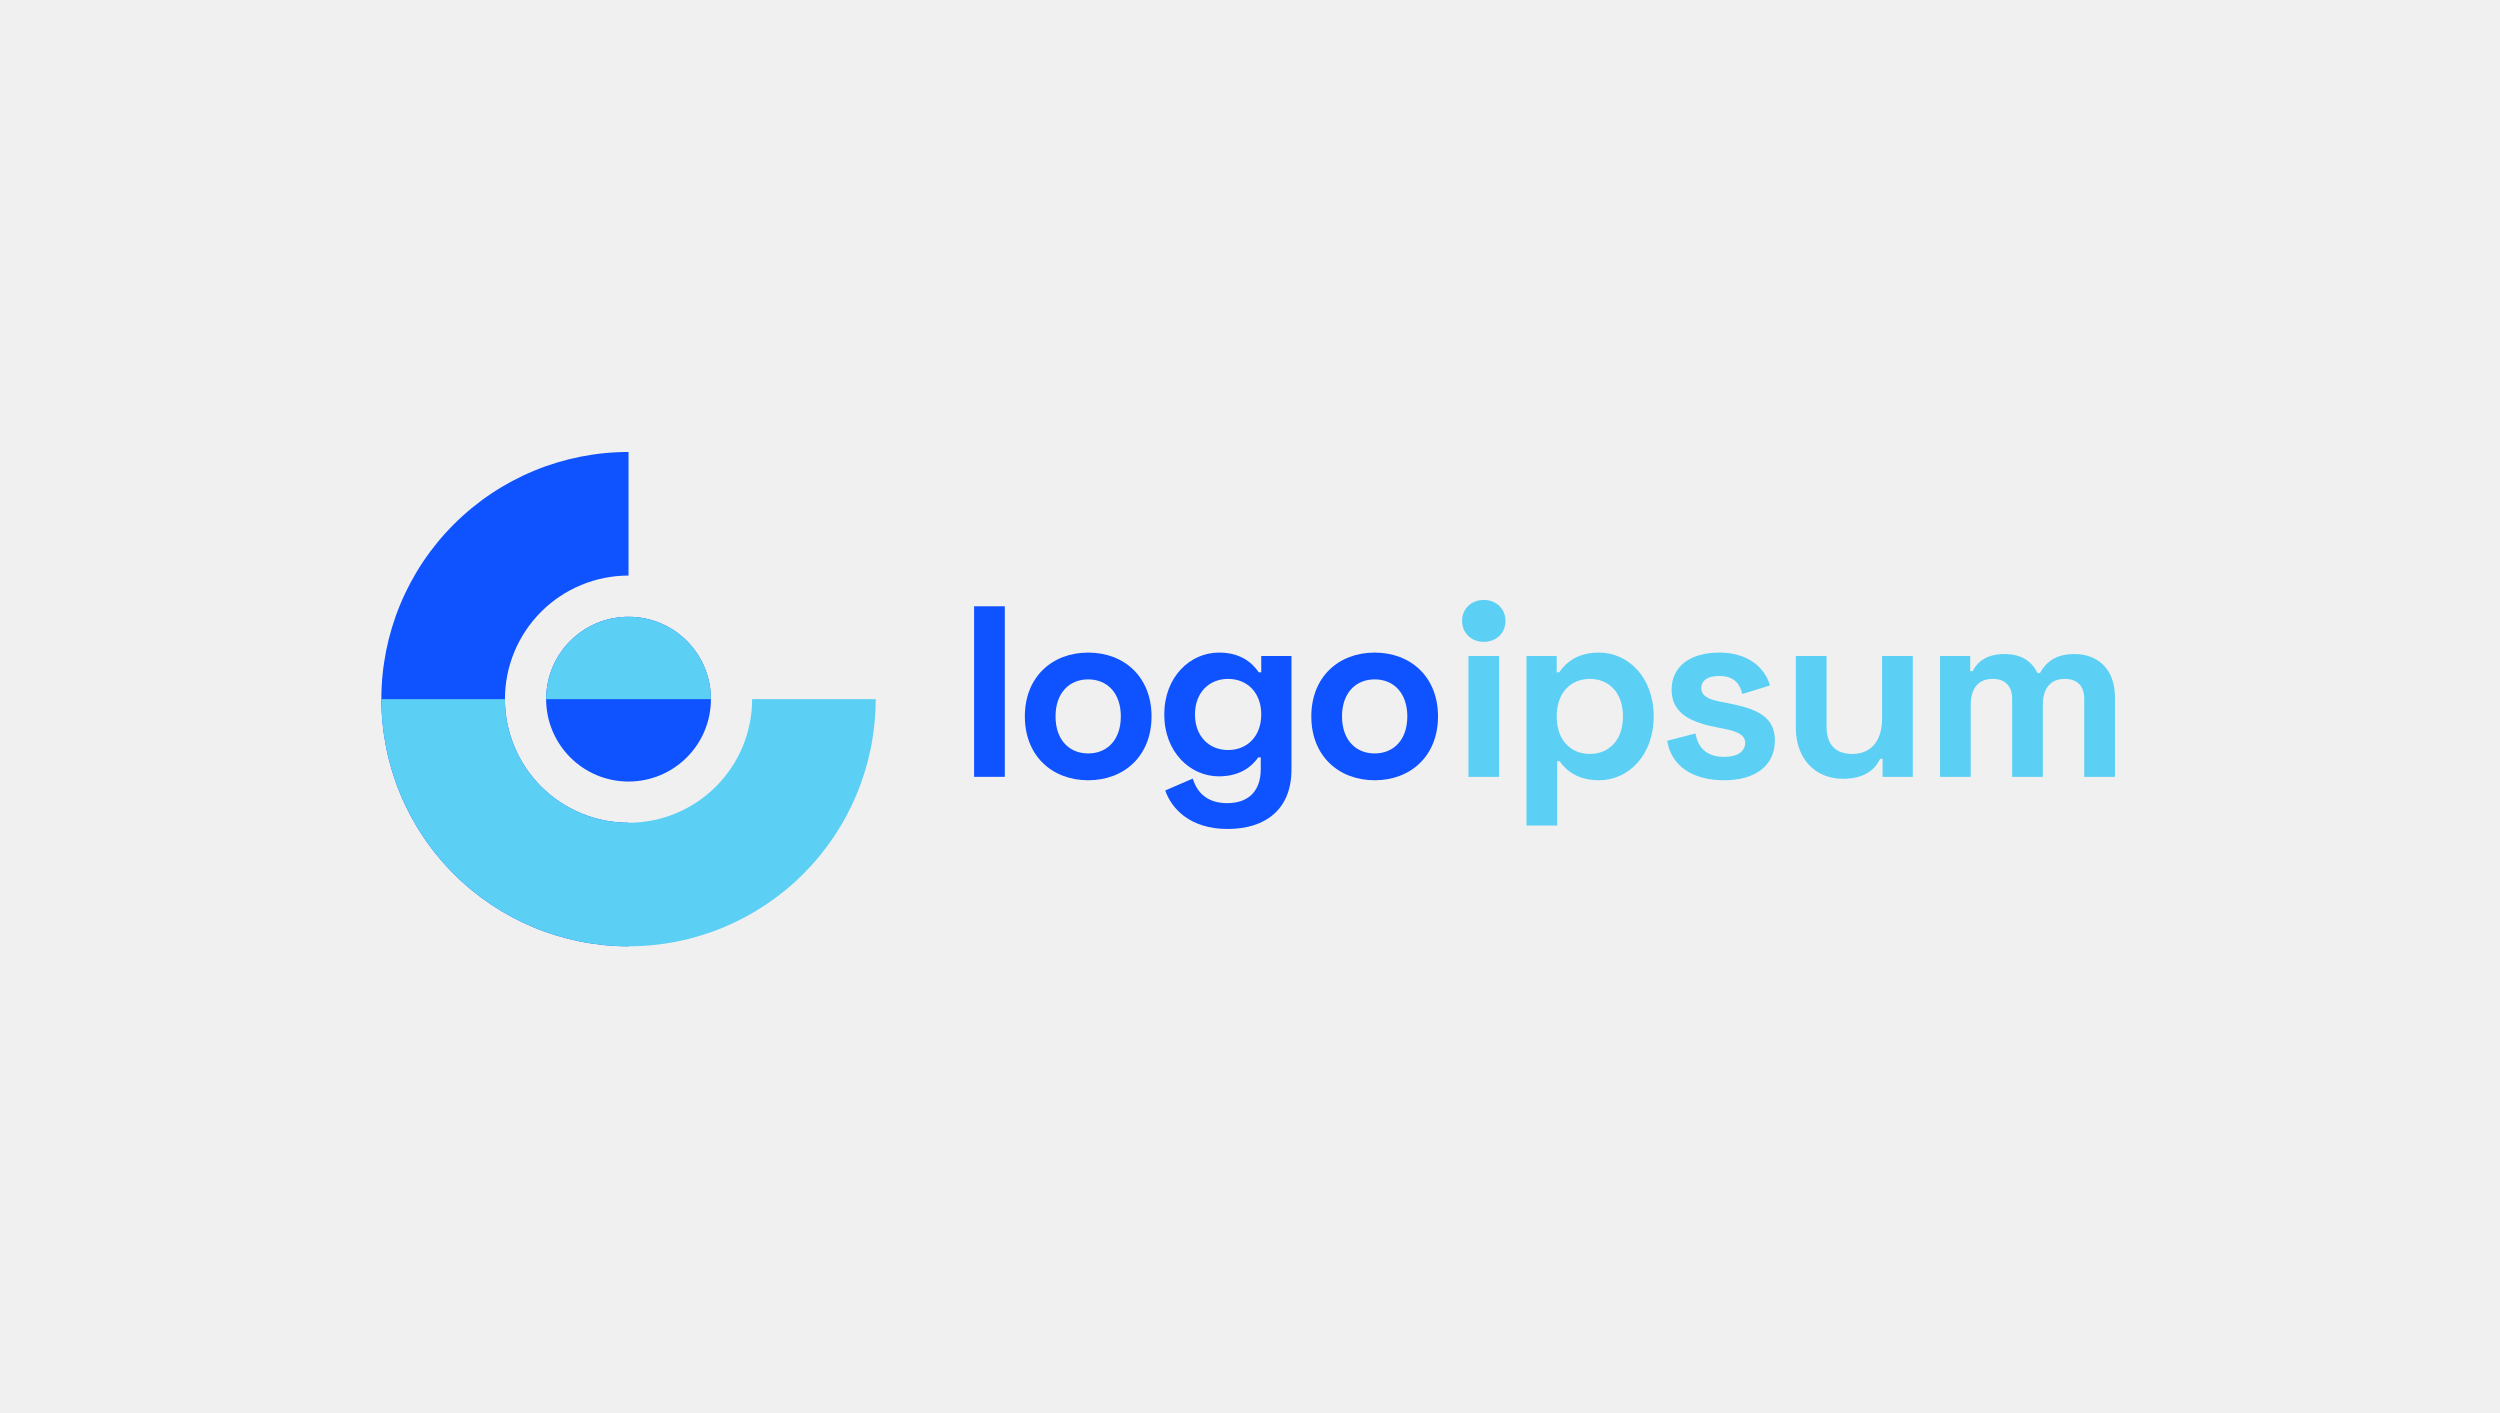
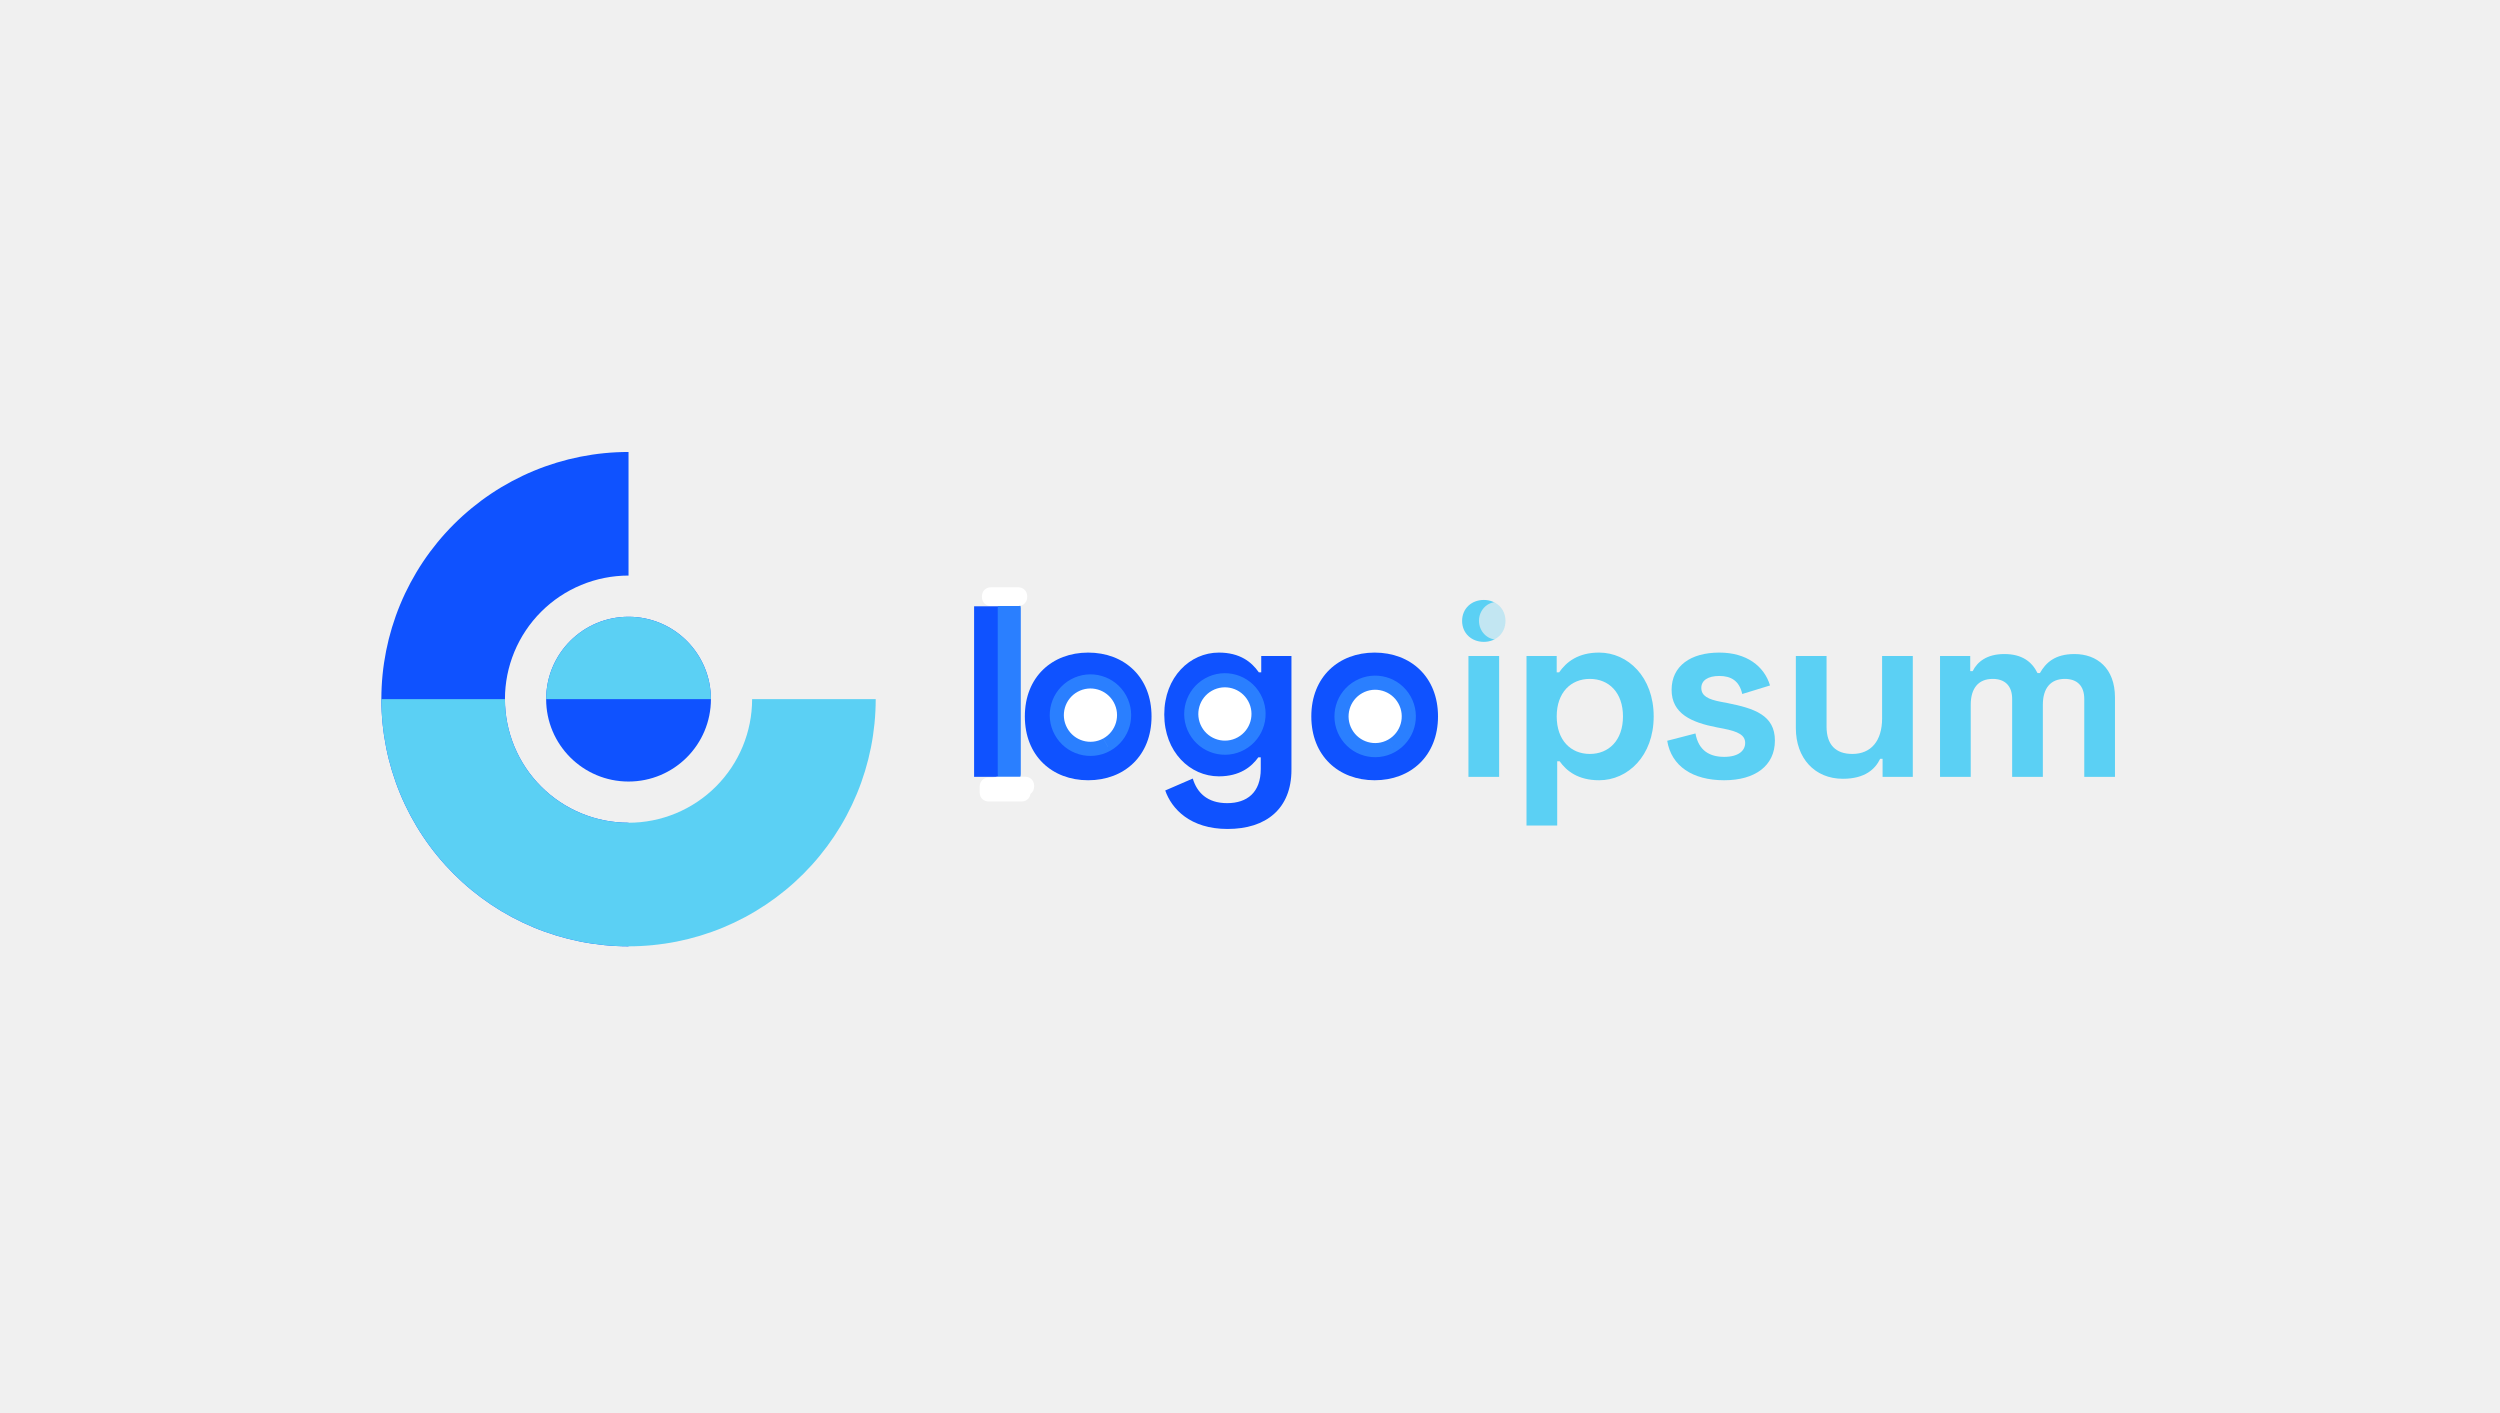
- <svg xmlns="http://www.w3.org/2000/svg" width="177" height="100" viewBox="0 0 177 100" fill="none">
-   <path d="M44.5 32C42.202 32 39.926 32.453 37.803 33.332C35.68 34.212 33.751 35.501 32.126 37.126C30.501 38.751 29.212 40.68 28.332 42.803C27.453 44.926 27 47.202 27 49.5C27 51.798 27.453 54.074 28.332 56.197C29.212 58.32 30.501 60.249 32.126 61.874C33.751 63.499 35.68 64.788 37.803 65.668C39.926 66.547 42.202 67 44.5 67L44.5 58.25C43.351 58.25 42.213 58.024 41.151 57.584C40.09 57.144 39.125 56.5 38.313 55.687C37.5 54.875 36.856 53.91 36.416 52.849C35.976 51.787 35.75 50.649 35.75 49.5C35.75 48.351 35.976 47.213 36.416 46.151C36.856 45.09 37.5 44.125 38.313 43.313C39.125 42.5 40.09 41.856 41.151 41.416C42.213 40.976 43.351 40.75 44.5 40.75V32Z" fill="#0F52FF" />
-   <circle cx="44.5" cy="49.5" r="5.833" fill="#0F52FF" />
-   <path d="M27 49.5C27 51.798 27.453 54.074 28.332 56.197C29.212 58.32 30.501 60.249 32.126 61.874C33.751 63.499 35.68 64.788 37.803 65.668C39.926 66.547 42.202 67 44.5 67C46.798 67 49.074 66.547 51.197 65.668C53.32 64.788 55.249 63.499 56.874 61.874C58.499 60.249 59.788 58.32 60.668 56.197C61.547 54.074 62 51.798 62 49.5L53.25 49.5C53.25 50.649 53.024 51.787 52.584 52.849C52.144 53.91 51.5 54.875 50.687 55.687C49.875 56.5 48.91 57.144 47.849 57.584C46.787 58.024 45.649 58.25 44.5 58.25C43.351 58.25 42.213 58.024 41.151 57.584C40.09 57.144 39.125 56.5 38.313 55.687C37.5 54.875 36.856 53.91 36.416 52.849C35.976 51.787 35.75 50.649 35.75 49.5L27 49.5Z" fill="#5BD0F4" />
-   <path d="M50.333 49.5C50.333 47.953 49.719 46.469 48.625 45.375C47.531 44.281 46.047 43.667 44.5 43.667C42.953 43.667 41.469 44.281 40.375 45.375C39.281 46.469 38.667 47.953 38.667 49.5L44.5 49.5L50.333 49.5Z" fill="#5BD0F4" />
-   <path d="M71.14 42.925H68.966V55H71.14V42.925Z" fill="#0F52FF" />
-   <path d="M72.559 50.722C72.559 53.517 74.491 55.242 77.044 55.242C79.597 55.242 81.529 53.517 81.529 50.722C81.529 47.928 79.597 46.203 77.044 46.203C74.491 46.203 72.559 47.928 72.559 50.722ZM74.732 50.722C74.732 49.066 75.698 48.1 77.044 48.1C78.389 48.1 79.355 49.066 79.355 50.722C79.355 52.378 78.389 53.344 77.044 53.344C75.698 53.344 74.732 52.378 74.732 50.722Z" fill="#0F52FF" />
-   <path d="M89.296 46.444V47.6H89.124C88.606 46.858 87.778 46.203 86.294 46.203C84.259 46.203 82.43 47.928 82.43 50.584C82.43 53.24 84.259 54.965 86.294 54.965C87.778 54.965 88.606 54.293 89.089 53.62H89.261V54.448C89.261 56.104 88.296 56.863 86.881 56.863C85.466 56.863 84.742 56.104 84.449 55.121L82.499 55.966C82.948 57.26 84.259 58.691 86.915 58.691C89.641 58.691 91.435 57.26 91.435 54.5V46.444H89.296ZM86.95 53.102C85.605 53.102 84.604 52.136 84.604 50.584C84.604 49.032 85.605 48.066 86.95 48.066C88.296 48.066 89.296 49.032 89.296 50.584C89.296 52.136 88.296 53.102 86.95 53.102Z" fill="#0F52FF" />
-   <path d="M92.841 50.722C92.841 53.517 94.773 55.242 97.326 55.242C99.879 55.242 101.811 53.517 101.811 50.722C101.811 47.928 99.879 46.203 97.326 46.203C94.773 46.203 92.841 47.928 92.841 50.722ZM95.015 50.722C95.015 49.066 95.981 48.1 97.326 48.1C98.672 48.1 99.638 49.066 99.638 50.722C99.638 52.378 98.672 53.344 97.326 53.344C95.981 53.344 95.015 52.378 95.015 50.722Z" fill="#0F52FF" />
-   <path d="M103.517 43.96C103.517 44.84 104.19 45.444 105.053 45.444C105.915 45.444 106.588 44.84 106.588 43.96C106.588 43.08 105.915 42.477 105.053 42.477C104.19 42.477 103.517 43.08 103.517 43.96ZM106.139 46.444H103.966V55H106.139V46.444Z" fill="#5BD0F4" />
-   <path d="M108.076 58.45H110.25V53.896H110.422C110.905 54.586 111.733 55.242 113.217 55.242C115.252 55.242 117.081 53.517 117.081 50.722C117.081 47.928 115.252 46.203 113.217 46.203C111.733 46.203 110.905 46.858 110.388 47.6H110.215V46.444H108.076V58.45ZM112.561 53.379C111.216 53.379 110.215 52.413 110.215 50.722C110.215 49.032 111.216 48.066 112.561 48.066C113.907 48.066 114.907 49.032 114.907 50.722C114.907 52.413 113.907 53.379 112.561 53.379Z" fill="#5BD0F4" />
-   <path d="M118.349 48.842C118.349 50.532 119.763 51.153 121.557 51.498L122.006 51.584C123.075 51.791 123.558 52.05 123.558 52.602C123.558 53.154 123.075 53.586 122.075 53.586C121.074 53.586 120.264 53.172 120.039 51.929L118.038 52.447C118.332 54.241 119.832 55.242 122.075 55.242C124.248 55.242 125.663 54.224 125.663 52.43C125.663 50.636 124.214 50.153 122.282 49.773L121.833 49.687C120.936 49.514 120.453 49.273 120.453 48.704C120.453 48.186 120.902 47.858 121.73 47.858C122.558 47.858 123.144 48.203 123.351 49.135L125.318 48.531C124.904 47.151 123.645 46.203 121.73 46.203C119.694 46.203 118.349 47.151 118.349 48.842Z" fill="#5BD0F4" />
-   <path d="M135.426 55V46.444H133.253V50.86C133.253 52.447 132.477 53.379 131.148 53.379C129.975 53.379 129.32 52.74 129.32 51.447V46.444H127.146V51.55C127.146 53.672 128.475 55.138 130.476 55.138C132.045 55.138 132.77 54.448 133.115 53.724H133.287V55H135.426Z" fill="#5BD0F4" />
-   <path d="M137.354 46.444V55H139.528V49.894C139.528 48.721 140.08 48.066 141.08 48.066C141.943 48.066 142.46 48.548 142.46 49.48V55H144.634V49.894C144.634 48.721 145.186 48.066 146.186 48.066C147.049 48.066 147.566 48.548 147.566 49.48V55H149.74V49.377C149.74 47.306 148.463 46.306 146.876 46.306C145.479 46.306 144.841 46.927 144.427 47.651H144.254C143.857 46.841 143.15 46.306 141.908 46.306C140.666 46.306 139.993 46.858 139.666 47.514H139.493V46.444H137.354Z" fill="#5BD0F4" />
+ <svg xmlns="http://www.w3.org/2000/svg" width="177" height="100" viewBox="0 0 177 100" fill="none" version="1.1" id="svg28">
+   <defs id="defs32">
+     <mask maskUnits="userSpaceOnUse" id="mask-powermask-path-effect63">
+       <path id="mask-powermask-path-effect63_box" style="fill:#ffffff;fill-opacity:1" d="m 102.517,41.477 h 5.071 V 56 h -5.071 z" />
+       <ellipse cx="105.98" cy="43.952" fill="#0f52ff" id="ellipse61" rx="1.269" ry="1.333" style="stroke-width:0.223" d="m 107.249,43.952 a 1.269,1.333 0 0 1 -1.269,1.333 1.269,1.333 0 0 1 -1.269,-1.333 1.269,1.333 0 0 1 1.269,-1.333 1.269,1.333 0 0 1 1.269,1.333 z" />
+     </mask>
+     <filter id="mask-powermask-path-effect63_inverse" style="color-interpolation-filters:sRGB" height="100" width="100" x="-50" y="-50">
+       <feColorMatrix id="mask-powermask-path-effect63_primitive1" values="1" type="saturate" result="fbSourceGraphic" />
+       <feColorMatrix id="mask-powermask-path-effect63_primitive2" values="-1 0 0 0 1 0 -1 0 0 1 0 0 -1 0 1 0 0 0 1 0 " in="fbSourceGraphic" />
+     </filter>
+   </defs>
+   <path d="M44.5 32C42.202 32 39.926 32.453 37.803 33.332C35.68 34.212 33.751 35.501 32.126 37.126C30.501 38.751 29.212 40.68 28.332 42.803C27.453 44.926 27 47.202 27 49.5C27 51.798 27.453 54.074 28.332 56.197C29.212 58.32 30.501 60.249 32.126 61.874C33.751 63.499 35.68 64.788 37.803 65.668C39.926 66.547 42.202 67 44.5 67L44.5 58.25C43.351 58.25 42.213 58.024 41.151 57.584C40.09 57.144 39.125 56.5 38.313 55.687C37.5 54.875 36.856 53.91 36.416 52.849C35.976 51.787 35.75 50.649 35.75 49.5C35.75 48.351 35.976 47.213 36.416 46.151C36.856 45.09 37.5 44.125 38.313 43.313C39.125 42.5 40.09 41.856 41.151 41.416C42.213 40.976 43.351 40.75 44.5 40.75V32Z" fill="#0F52FF" id="path2" />
+   <circle cx="44.5" cy="49.5" r="5.833" fill="#0F52FF" id="circle4" />
+   <path d="M27 49.5C27 51.798 27.453 54.074 28.332 56.197C29.212 58.32 30.501 60.249 32.126 61.874C33.751 63.499 35.68 64.788 37.803 65.668C39.926 66.547 42.202 67 44.5 67C46.798 67 49.074 66.547 51.197 65.668C53.32 64.788 55.249 63.499 56.874 61.874C58.499 60.249 59.788 58.32 60.668 56.197C61.547 54.074 62 51.798 62 49.5L53.25 49.5C53.25 50.649 53.024 51.787 52.584 52.849C52.144 53.91 51.5 54.875 50.687 55.687C49.875 56.5 48.91 57.144 47.849 57.584C46.787 58.024 45.649 58.25 44.5 58.25C43.351 58.25 42.213 58.024 41.151 57.584C40.09 57.144 39.125 56.5 38.313 55.687C37.5 54.875 36.856 53.91 36.416 52.849C35.976 51.787 35.75 50.649 35.75 49.5L27 49.5Z" fill="#5BD0F4" id="path6" />
+   <path d="M50.333 49.5C50.333 47.953 49.719 46.469 48.625 45.375C47.531 44.281 46.047 43.667 44.5 43.667C42.953 43.667 41.469 44.281 40.375 45.375C39.281 46.469 38.667 47.953 38.667 49.5L44.5 49.5L50.333 49.5Z" fill="#5BD0F4" id="path8" />
+   <path d="M71.14 42.925H68.966V55H71.14V42.925Z" fill="#0F52FF" id="path10" />
+   <path d="M72.559 50.722C72.559 53.517 74.491 55.242 77.044 55.242C79.597 55.242 81.529 53.517 81.529 50.722C81.529 47.928 79.597 46.203 77.044 46.203C74.491 46.203 72.559 47.928 72.559 50.722ZM74.732 50.722C74.732 49.066 75.698 48.1 77.044 48.1C78.389 48.1 79.355 49.066 79.355 50.722C79.355 52.378 78.389 53.344 77.044 53.344C75.698 53.344 74.732 52.378 74.732 50.722Z" fill="#0F52FF" id="path12" />
+   <path d="M89.296 46.444V47.6H89.124C88.606 46.858 87.778 46.203 86.294 46.203C84.259 46.203 82.43 47.928 82.43 50.584C82.43 53.24 84.259 54.965 86.294 54.965C87.778 54.965 88.606 54.293 89.089 53.62H89.261V54.448C89.261 56.104 88.296 56.863 86.881 56.863C85.466 56.863 84.742 56.104 84.449 55.121L82.499 55.966C82.948 57.26 84.259 58.691 86.915 58.691C89.641 58.691 91.435 57.26 91.435 54.5V46.444H89.296ZM86.95 53.102C85.605 53.102 84.604 52.136 84.604 50.584C84.604 49.032 85.605 48.066 86.95 48.066C88.296 48.066 89.296 49.032 89.296 50.584C89.296 52.136 88.296 53.102 86.95 53.102Z" fill="#0F52FF" id="path14" />
+   <path d="M92.841 50.722C92.841 53.517 94.773 55.242 97.326 55.242C99.879 55.242 101.811 53.517 101.811 50.722C101.811 47.928 99.879 46.203 97.326 46.203C94.773 46.203 92.841 47.928 92.841 50.722ZM95.015 50.722C95.015 49.066 95.981 48.1 97.326 48.1C98.672 48.1 99.638 49.066 99.638 50.722C99.638 52.378 98.672 53.344 97.326 53.344C95.981 53.344 95.015 52.378 95.015 50.722Z" fill="#0F52FF" id="path16" />
+   <path d="m 103.517,43.96 c 0,0.88 0.673,1.484 1.536,1.484 0.862,0 1.535,-0.604 1.535,-1.484 0,-0.88 -0.673,-1.484 -1.535,-1.484 -0.863,0 -1.536,0.604 -1.536,1.484 z m 2.622,2.484 h -2.173 V 55 h 2.173 z" fill="#5BD0F4" id="path18" mask="url(#mask-powermask-path-effect63)" />
+   <path d="M108.076 58.45H110.25V53.896H110.422C110.905 54.586 111.733 55.242 113.217 55.242C115.252 55.242 117.081 53.517 117.081 50.722C117.081 47.928 115.252 46.203 113.217 46.203C111.733 46.203 110.905 46.858 110.388 47.6H110.215V46.444H108.076V58.45ZM112.561 53.379C111.216 53.379 110.215 52.413 110.215 50.722C110.215 49.032 111.216 48.066 112.561 48.066C113.907 48.066 114.907 49.032 114.907 50.722C114.907 52.413 113.907 53.379 112.561 53.379Z" fill="#5BD0F4" id="path20" />
+   <path d="M118.349 48.842C118.349 50.532 119.763 51.153 121.557 51.498L122.006 51.584C123.075 51.791 123.558 52.05 123.558 52.602C123.558 53.154 123.075 53.586 122.075 53.586C121.074 53.586 120.264 53.172 120.039 51.929L118.038 52.447C118.332 54.241 119.832 55.242 122.075 55.242C124.248 55.242 125.663 54.224 125.663 52.43C125.663 50.636 124.214 50.153 122.282 49.773L121.833 49.687C120.936 49.514 120.453 49.273 120.453 48.704C120.453 48.186 120.902 47.858 121.73 47.858C122.558 47.858 123.144 48.203 123.351 49.135L125.318 48.531C124.904 47.151 123.645 46.203 121.73 46.203C119.694 46.203 118.349 47.151 118.349 48.842Z" fill="#5BD0F4" id="path22" />
+   <path d="M135.426 55V46.444H133.253V50.86C133.253 52.447 132.477 53.379 131.148 53.379C129.975 53.379 129.32 52.74 129.32 51.447V46.444H127.146V51.55C127.146 53.672 128.475 55.138 130.476 55.138C132.045 55.138 132.77 54.448 133.115 53.724H133.287V55H135.426Z" fill="#5BD0F4" id="path24" />
+   <path d="M137.354 46.444V55H139.528V49.894C139.528 48.721 140.08 48.066 141.08 48.066C141.943 48.066 142.46 48.548 142.46 49.48V55H144.634V49.894C144.634 48.721 145.186 48.066 146.186 48.066C147.049 48.066 147.566 48.548 147.566 49.48V55H149.74V49.377C149.74 47.306 148.463 46.306 146.876 46.306C145.479 46.306 144.841 46.927 144.427 47.651H144.254C143.857 46.841 143.15 46.306 141.908 46.306C140.666 46.306 139.993 46.858 139.666 47.514H139.493V46.444H137.354Z" fill="#5BD0F4" id="path26" />
+   <path style="fill:#ffffff;stroke:#2a7fff" id="path69" d="m 98.519,52.808 a 2.382,2.387 0 0 1 -3.24,-0.926 2.382,2.387 0 0 1 0.924,-3.246 2.382,2.387 0 0 1 3.24,0.925 2.382,2.387 0 0 1 -0.924,3.246" />
+   <path style="fill:#ffffff;stroke:#2a7fff" id="path69-6" d="m 87.881,52.636 a 2.382,2.387 0 0 1 -3.24,-0.926 2.382,2.387 0 0 1 0.924,-3.246 2.382,2.387 0 0 1 3.24,0.926 2.382,2.387 0 0 1 -0.924,3.246" />
+   <path style="fill:#ffffff;stroke:#2a7fff" id="path69-7" d="m 78.351,52.724 a 2.382,2.387 0 0 1 -3.235,-0.941 2.382,2.387 0 0 1 0.939,-3.242 2.382,2.387 0 0 1 3.236,0.94 2.382,2.387 0 0 1 -0.938,3.242" />
+   <rect style="fill:#ffffff;stroke:#2a7fff;stroke-width:1.009" id="rect98" width="0.624" height="12.007" x="71.144" y="42.929" ry="0.113" />
+   <rect style="fill:#ffffff;stroke:#ffffff" id="rect107" width="2.203" height="0.327" x="70.022" y="42.08" ry="0.113" />
+   <rect style="fill:#ffffff;stroke:#ffffff" id="rect107-5" width="2.203" height="0.327" x="70.513" y="55.493" ry="0.113" />
+   <rect style="fill:#ffffff;stroke:#ffffff" id="rect135" width="2.602" height="0.692" x="69.862" y="55.552" ry="0.113" />
</svg>
